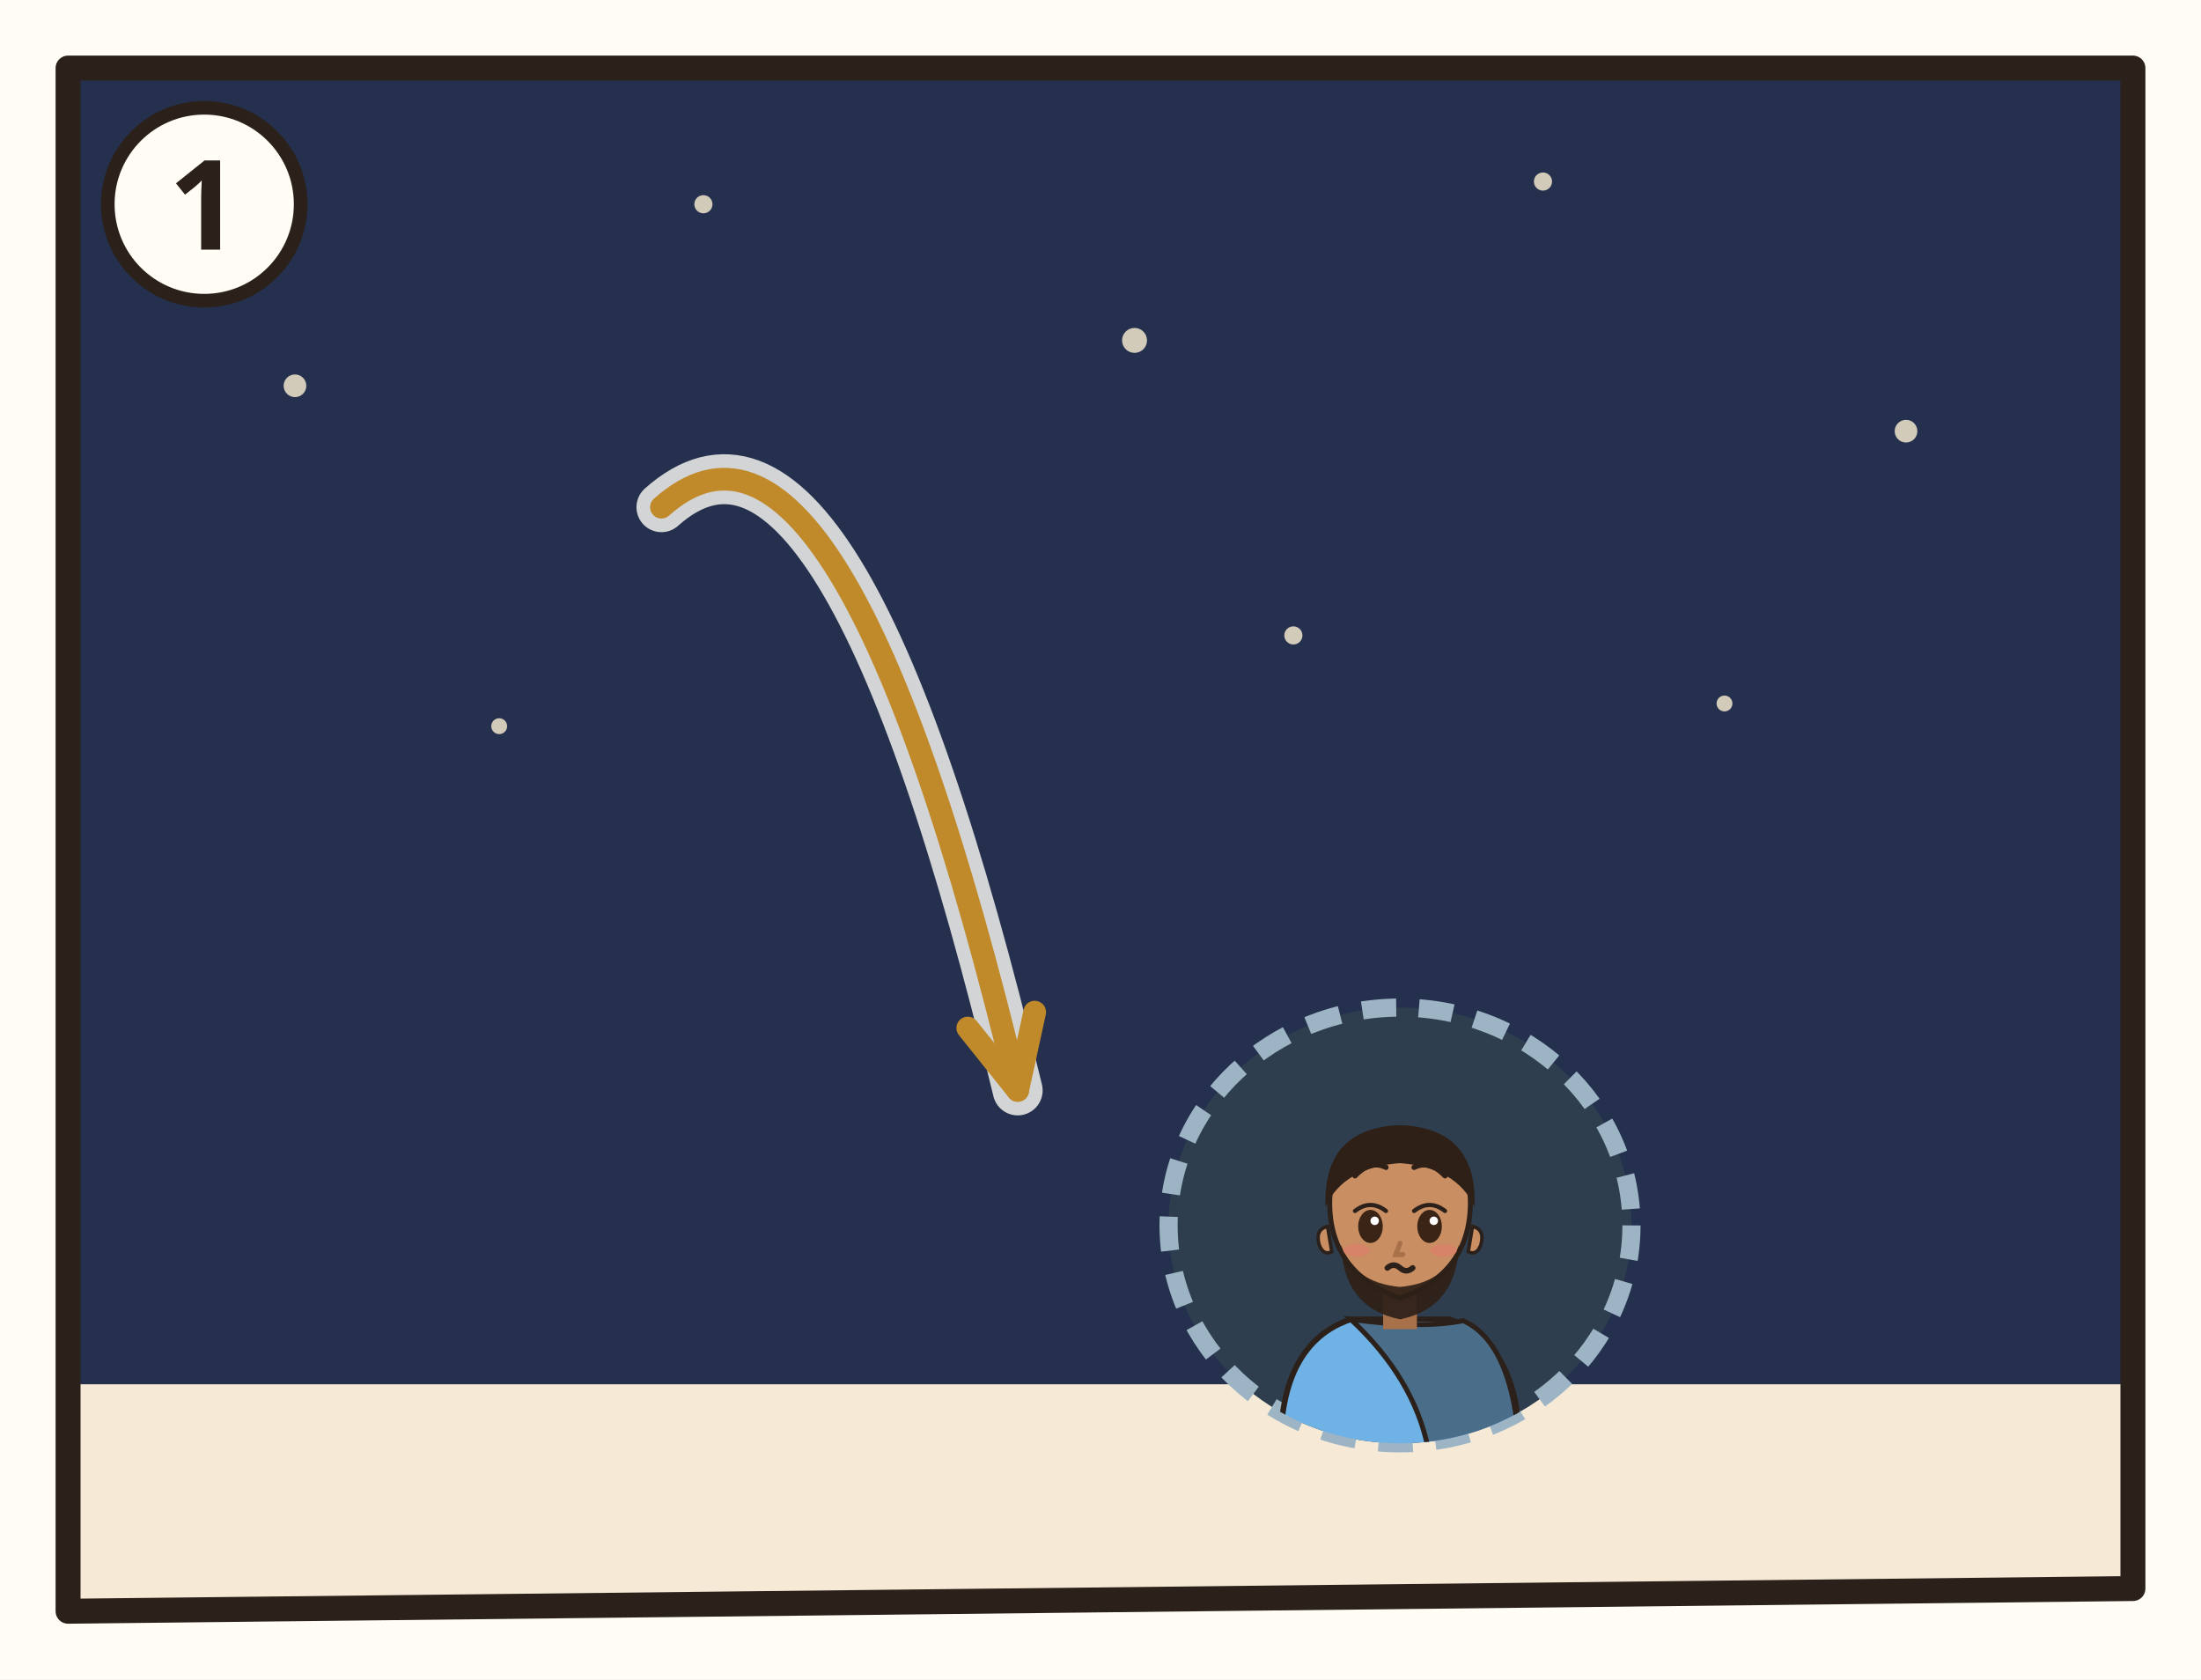
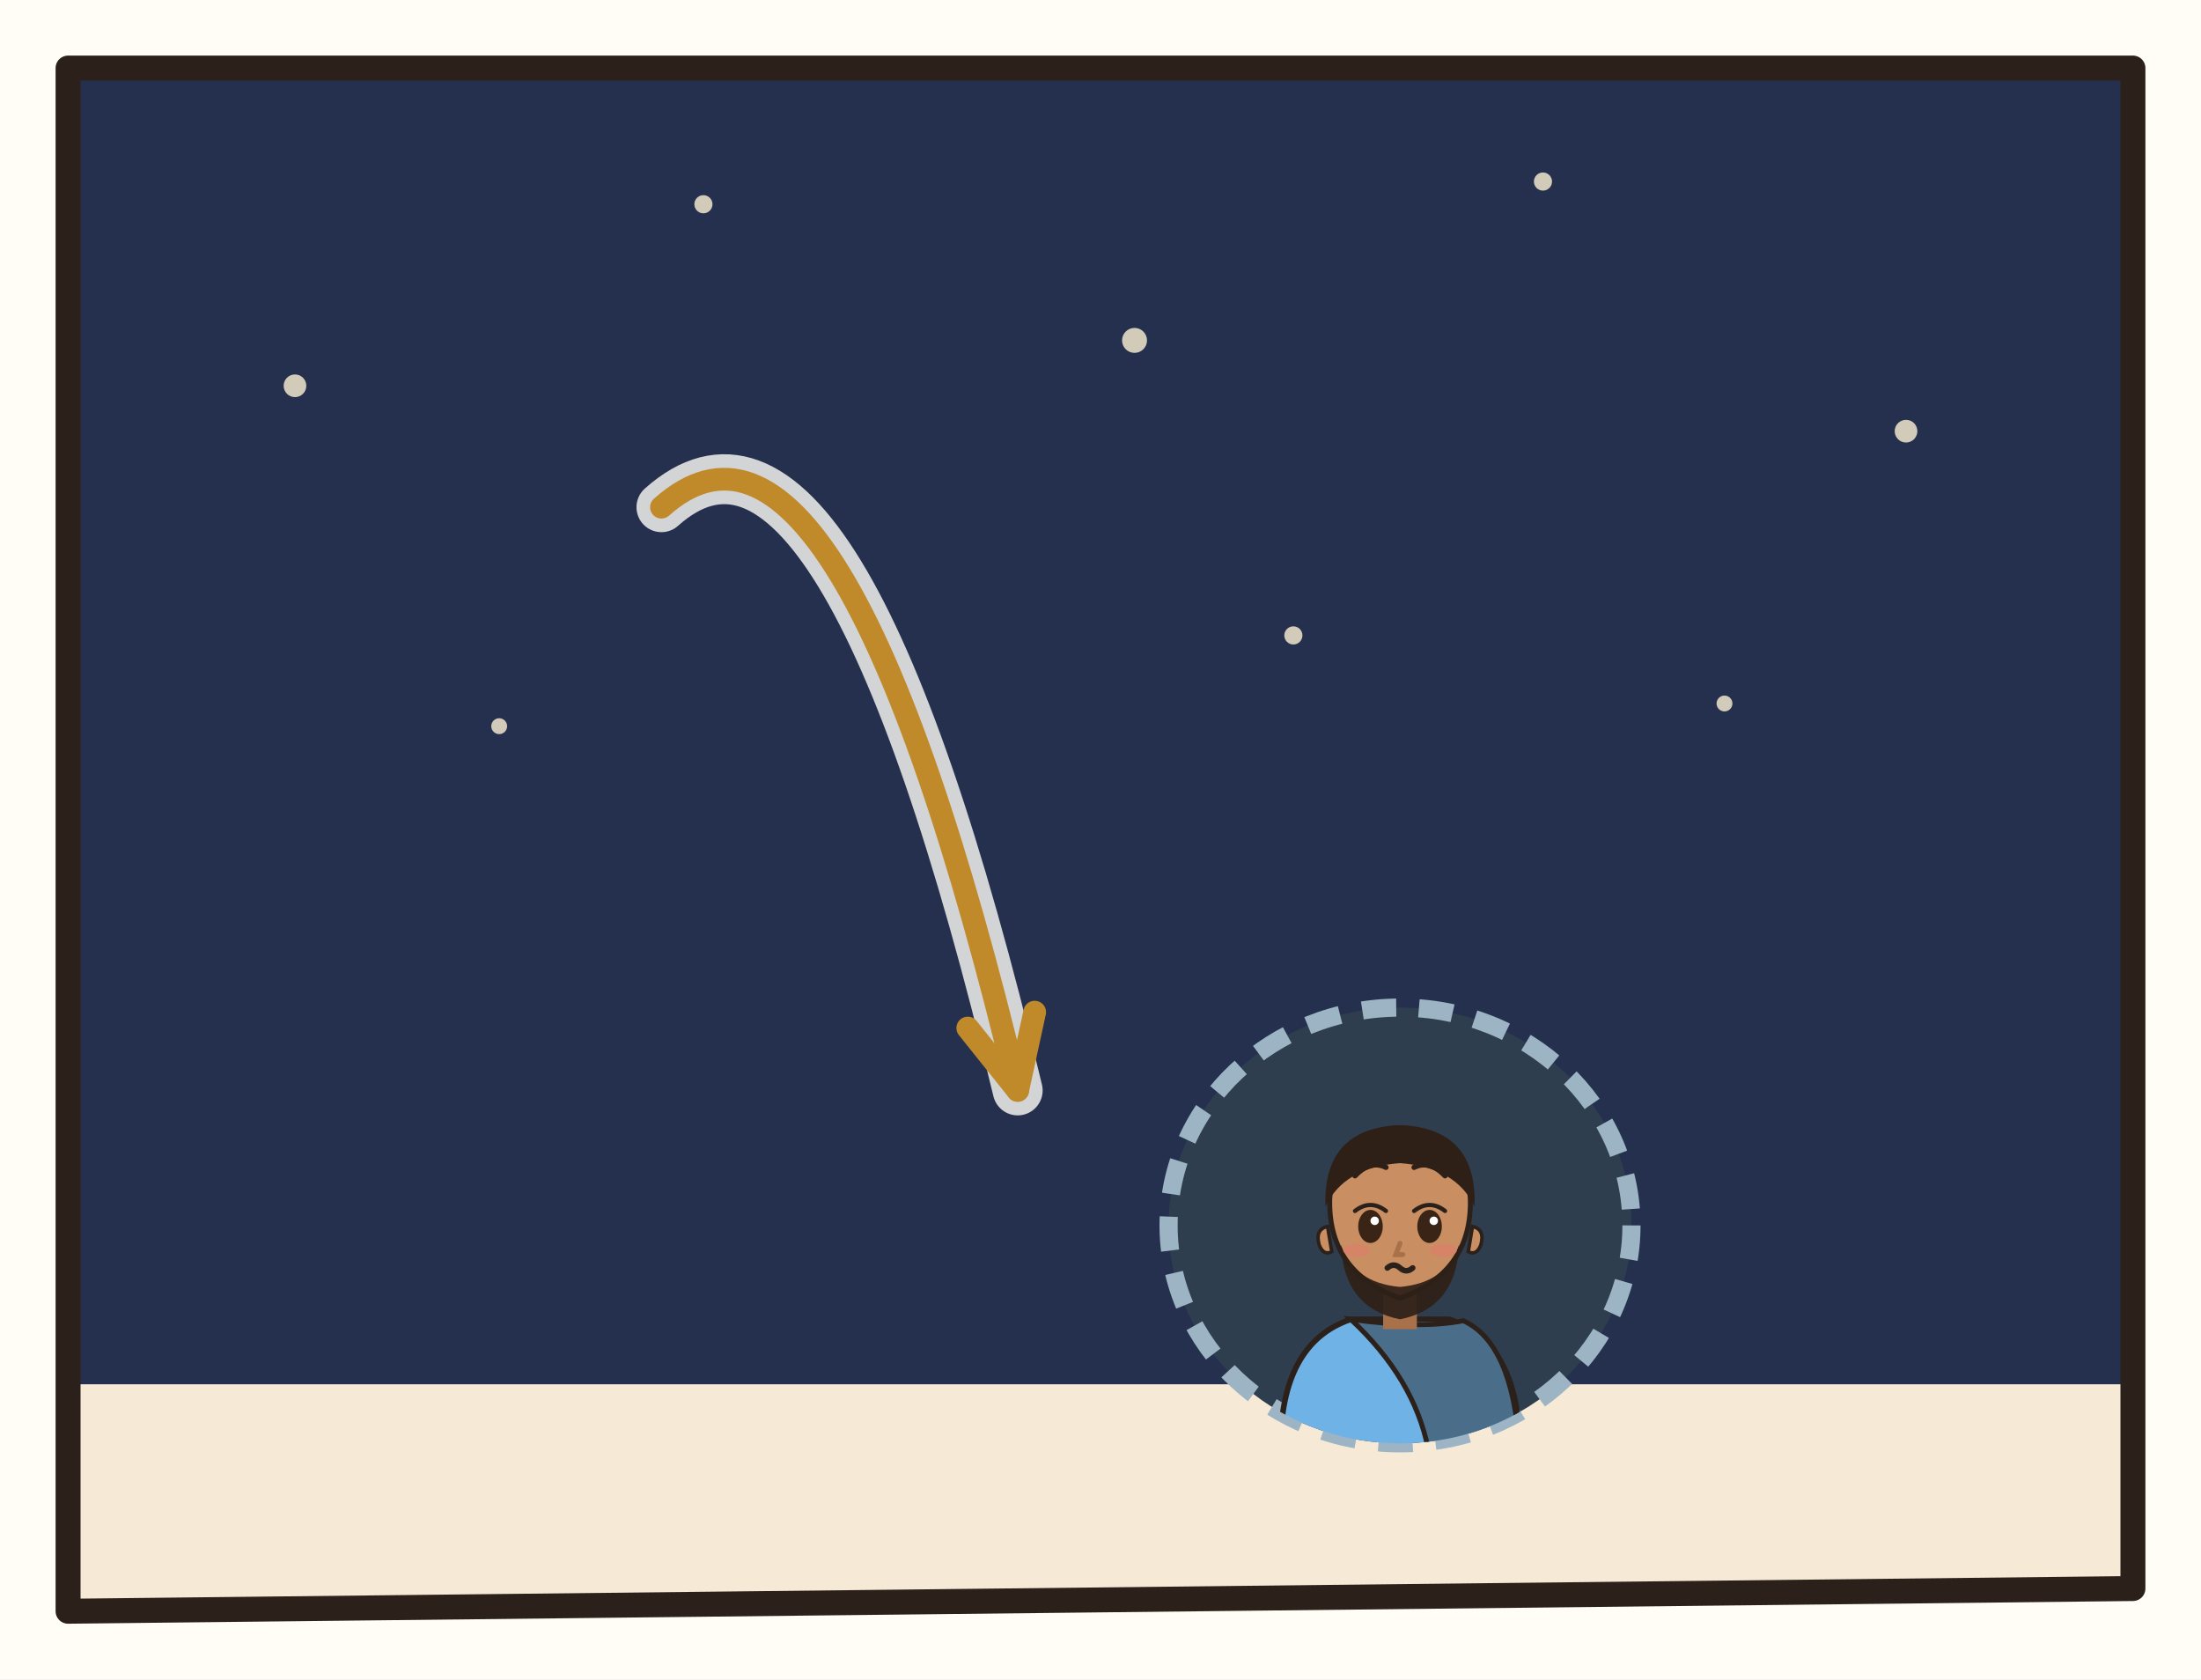
<svg xmlns="http://www.w3.org/2000/svg" viewBox="0 0 194 148">
  <rect width="194" height="148" fill="#FFFDF6" />
  <g transform="translate(4 4)">
    <clipPath id="an-cp-jon-001-017-017-1">
      <polygon points="2,2 184,2 184,136 2,138" />
    </clipPath>
    <g clip-path="url(#an-cp-jon-001-017-017-1)">
      <polygon points="2,2 184,2 184,136 2,138" fill="#F6EAD7" />
      <rect x="0" y="0" width="186" height="118" fill="#24304E" />
      <circle cx="22" cy="30" r="1" fill="#F2E6CC" opacity=".85" />
      <circle cx="58" cy="14" r="0.8" fill="#F2E6CC" opacity=".85" />
      <circle cx="96" cy="26" r="1.1" fill="#F2E6CC" opacity=".85" />
      <circle cx="132" cy="12" r="0.8" fill="#F2E6CC" opacity=".85" />
      <circle cx="164" cy="34" r="1" fill="#F2E6CC" opacity=".85" />
      <circle cx="148" cy="58" r="0.7" fill="#F2E6CC" opacity=".85" />
      <circle cx="40" cy="60" r="0.7" fill="#F2E6CC" opacity=".85" />
      <circle cx="110" cy="52" r="0.8" fill="#F2E6CC" opacity=".85" />
      <use href="#an-meer-offen" x="0" y="70" width="186" height="70" />
      <use href="#an-gott" x="26" y="3" width="40" height="40" />
      <use href="#an-grosser-fisch" x="33.0" y="72" width="120" height="64.0" />
      <clipPath id="aw-ajon-001-017-017-1-0">
        <ellipse cx="119.4" cy="104.0" rx="20.4" ry="19.2" />
      </clipPath>
      <ellipse cx="119.4" cy="104.0" rx="20.4" ry="19.2" fill="#2E3E4E" stroke="#9CB4C4" stroke-width="1.6" stroke-dasharray="3 2" />
      <g clip-path="url(#aw-ajon-001-017-017-1-0)">
        <g transform="translate(119.4 102.6) scale(0.62)">
          <path d="M-17 34Q-17 19-7 15.6L7 15.6Q17 19 17 34z" fill="#6FB2E6" stroke="#2B211A" stroke-width=".8" />
          <path d="M-7 15.6Q3 17 9 15.8Q16 19 17 34L4 34Q2 24-7 15.6z" fill="#4A6E8A" stroke="#2B211A" stroke-width=".7" />
          <path d="M-2.4 11h4.8v6h-4.8z" fill="#A8714A" />
          <path d="M-10 -1Q-10 9 0 12.6Q10 9 10 -1A10 10.6 0 0 0 -10 -1z" fill="#C98E62" stroke="#2B211A" stroke-width=".7" />
          <path d="M10.3 2.4q1.8.4 1.2 2.6-.6 1.6-1.8 1z M-10.3 2.4q-1.8.4-1.2 2.6.6 1.6 1.8 1z" fill="#C98E62" stroke="#2B211A" stroke-width=".5" />
          <path d="M-8.4 5Q-8 14 0 15.6Q8 14 8.4 5Q6.6 10.4 0 11Q-6.6 10.4-8.4 5z" fill="#2E2017" opacity=".92" />
          <ellipse cx="-4.2" cy="2.4" rx="1.75" ry="2.35" fill="#3A2416" />
          <path d="M-6.4 0.2Q-4.2 -1.5 -2.0 0.2" fill="none" stroke="#2B211A" stroke-width=".6" stroke-linecap="round" />
          <circle cx="-3.6" cy="1.6" r=".6" fill="#FFF" />
          <ellipse cx="4.2" cy="2.4" rx="1.75" ry="2.35" fill="#3A2416" />
          <path d="M2.0 0.2Q4.2 -1.5 6.4 0.2" fill="none" stroke="#2B211A" stroke-width=".6" stroke-linecap="round" />
          <circle cx="4.8" cy="1.6" r=".6" fill="#FFF" />
          <path d="M-6.4 -4.8Q-4.2 -7.1 -2.0 -6.0M2.0 -6.0Q4.2 -7.1 6.4 -4.8" fill="none" stroke="#2E2017" stroke-width=".75" stroke-linecap="round" />
          <path d="M0.0 4.8l-.6 1.6h1" fill="none" stroke="#A8714A" stroke-width=".7" stroke-linecap="round" />
          <ellipse cx="-6.2" cy="5.8" rx="1.9" ry=".9" fill="#E07A6E" opacity=".55" />
          <ellipse cx="6.2" cy="5.8" rx="1.9" ry=".9" fill="#E07A6E" opacity=".55" />
          <path d="M-1.8 8.3q.9-.8 1.8 0t1.8 0" fill="none" stroke="#2B211A" stroke-width=".8" stroke-linecap="round" />
          <path d="M-10.6-.4Q-11-11.6 0-12Q11-11.6 10.6-.4Q8-6 0-6.6Q-8-6-10.6-.4z" fill="#2E2017" />
        </g>
      </g>
      <path d="M54.3 40.7Q70.0 26.7 85.7 92.1" fill="none" stroke="#FFFDF6" stroke-width="4.4" stroke-linecap="round" opacity=".8" />
      <path d="M54.3 40.7Q70.0 26.7 85.7 92.1" fill="none" stroke="#C08A2A" stroke-width="2" stroke-linecap="round" />
      <path d="M81.3 86.6L85.7 92.1L87.2 85.2" fill="none" stroke="#C08A2A" stroke-width="2" stroke-linecap="round" stroke-linejoin="round" />
      <use href="#an-sonne" x="96" y="10" width="10.5" height="10.5" />
      <use href="#an-sonne" x="109.1" y="10" width="10.5" height="10.5" />
      <use href="#an-sonne" x="122.2" y="10" width="10.5" height="10.5" />
      <use href="#an-z-nacht" x="140.6" y="10" width="10.5" height="10.5" />
      <use href="#an-z-nacht" x="153.8" y="10" width="10.5" height="10.5" />
      <use href="#an-z-nacht" x="166.9" y="10" width="10.5" height="10.5" />
    </g>
    <polygon points="2,2 184,2 184,136 2,138" fill="none" stroke="#2B211A" stroke-width="2.2" stroke-linejoin="round" />
-     <circle cx="14" cy="14" r="8.5" fill="#FFFDF6" stroke="#2B211A" stroke-width="1.2" />
-     <text x="14" y="18" text-anchor="middle" font-family="sans-serif" font-size="11" font-weight="700" fill="#2B211A">1</text>
  </g>
</svg>
